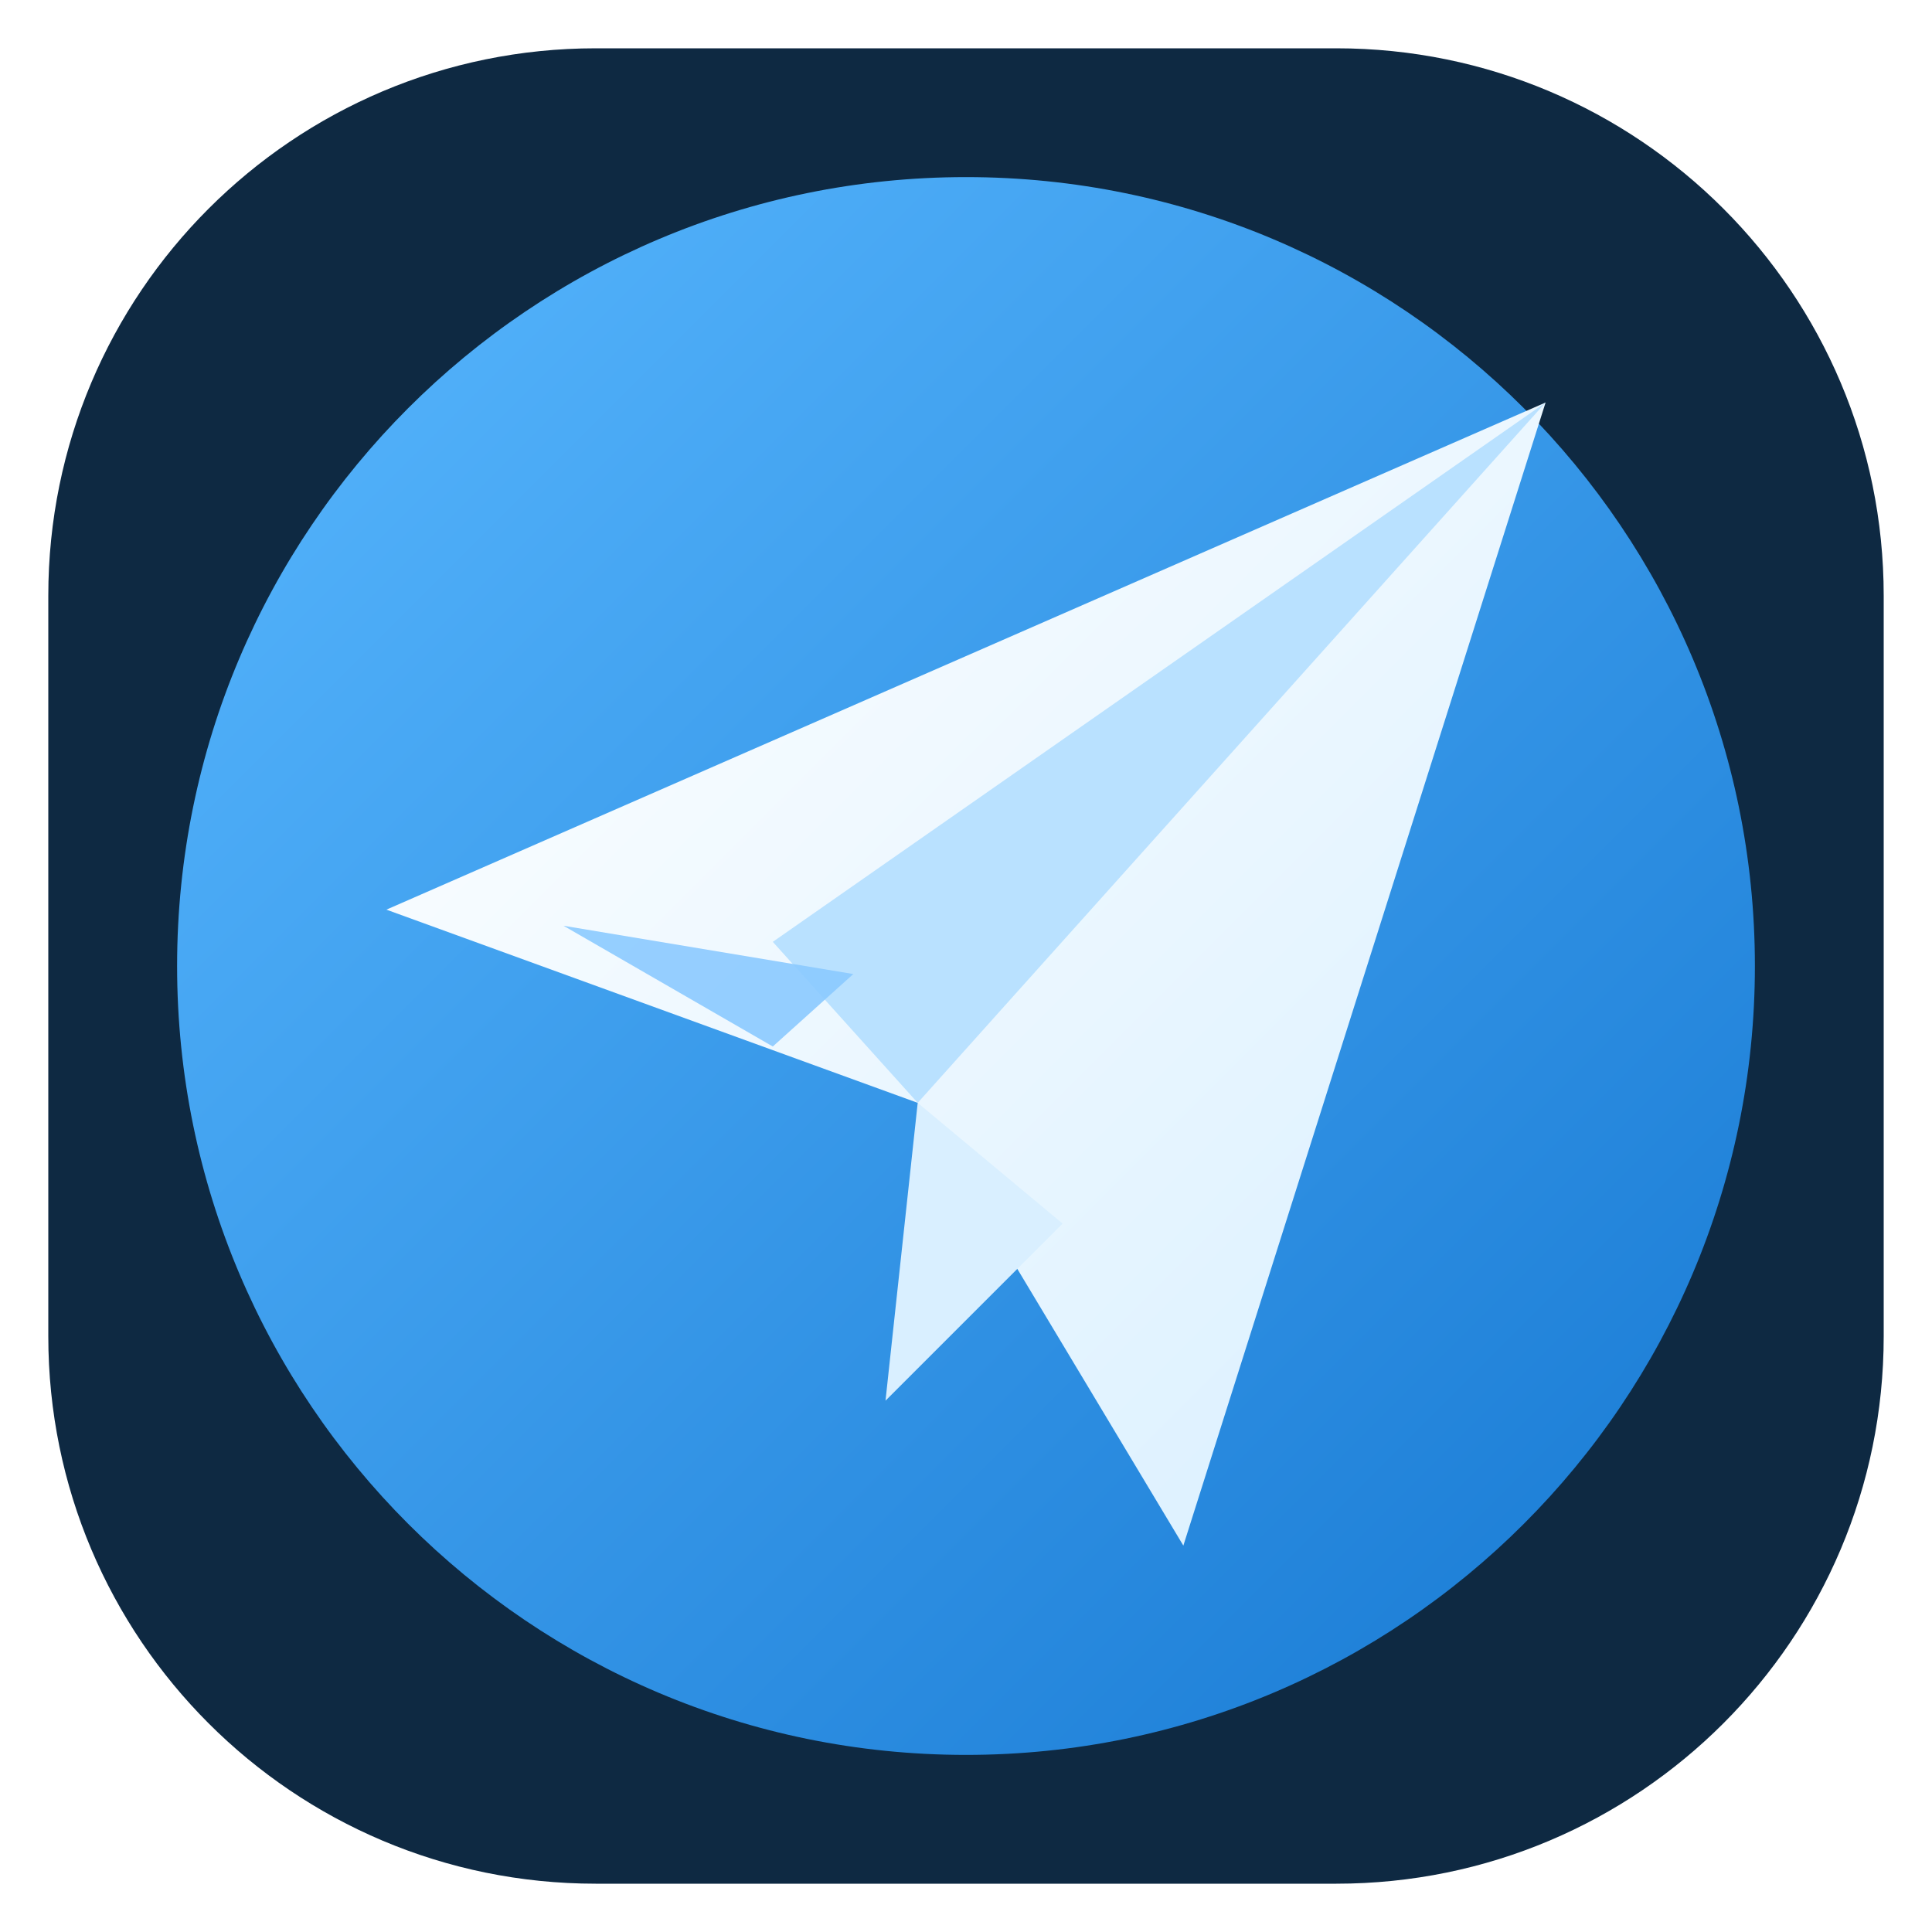
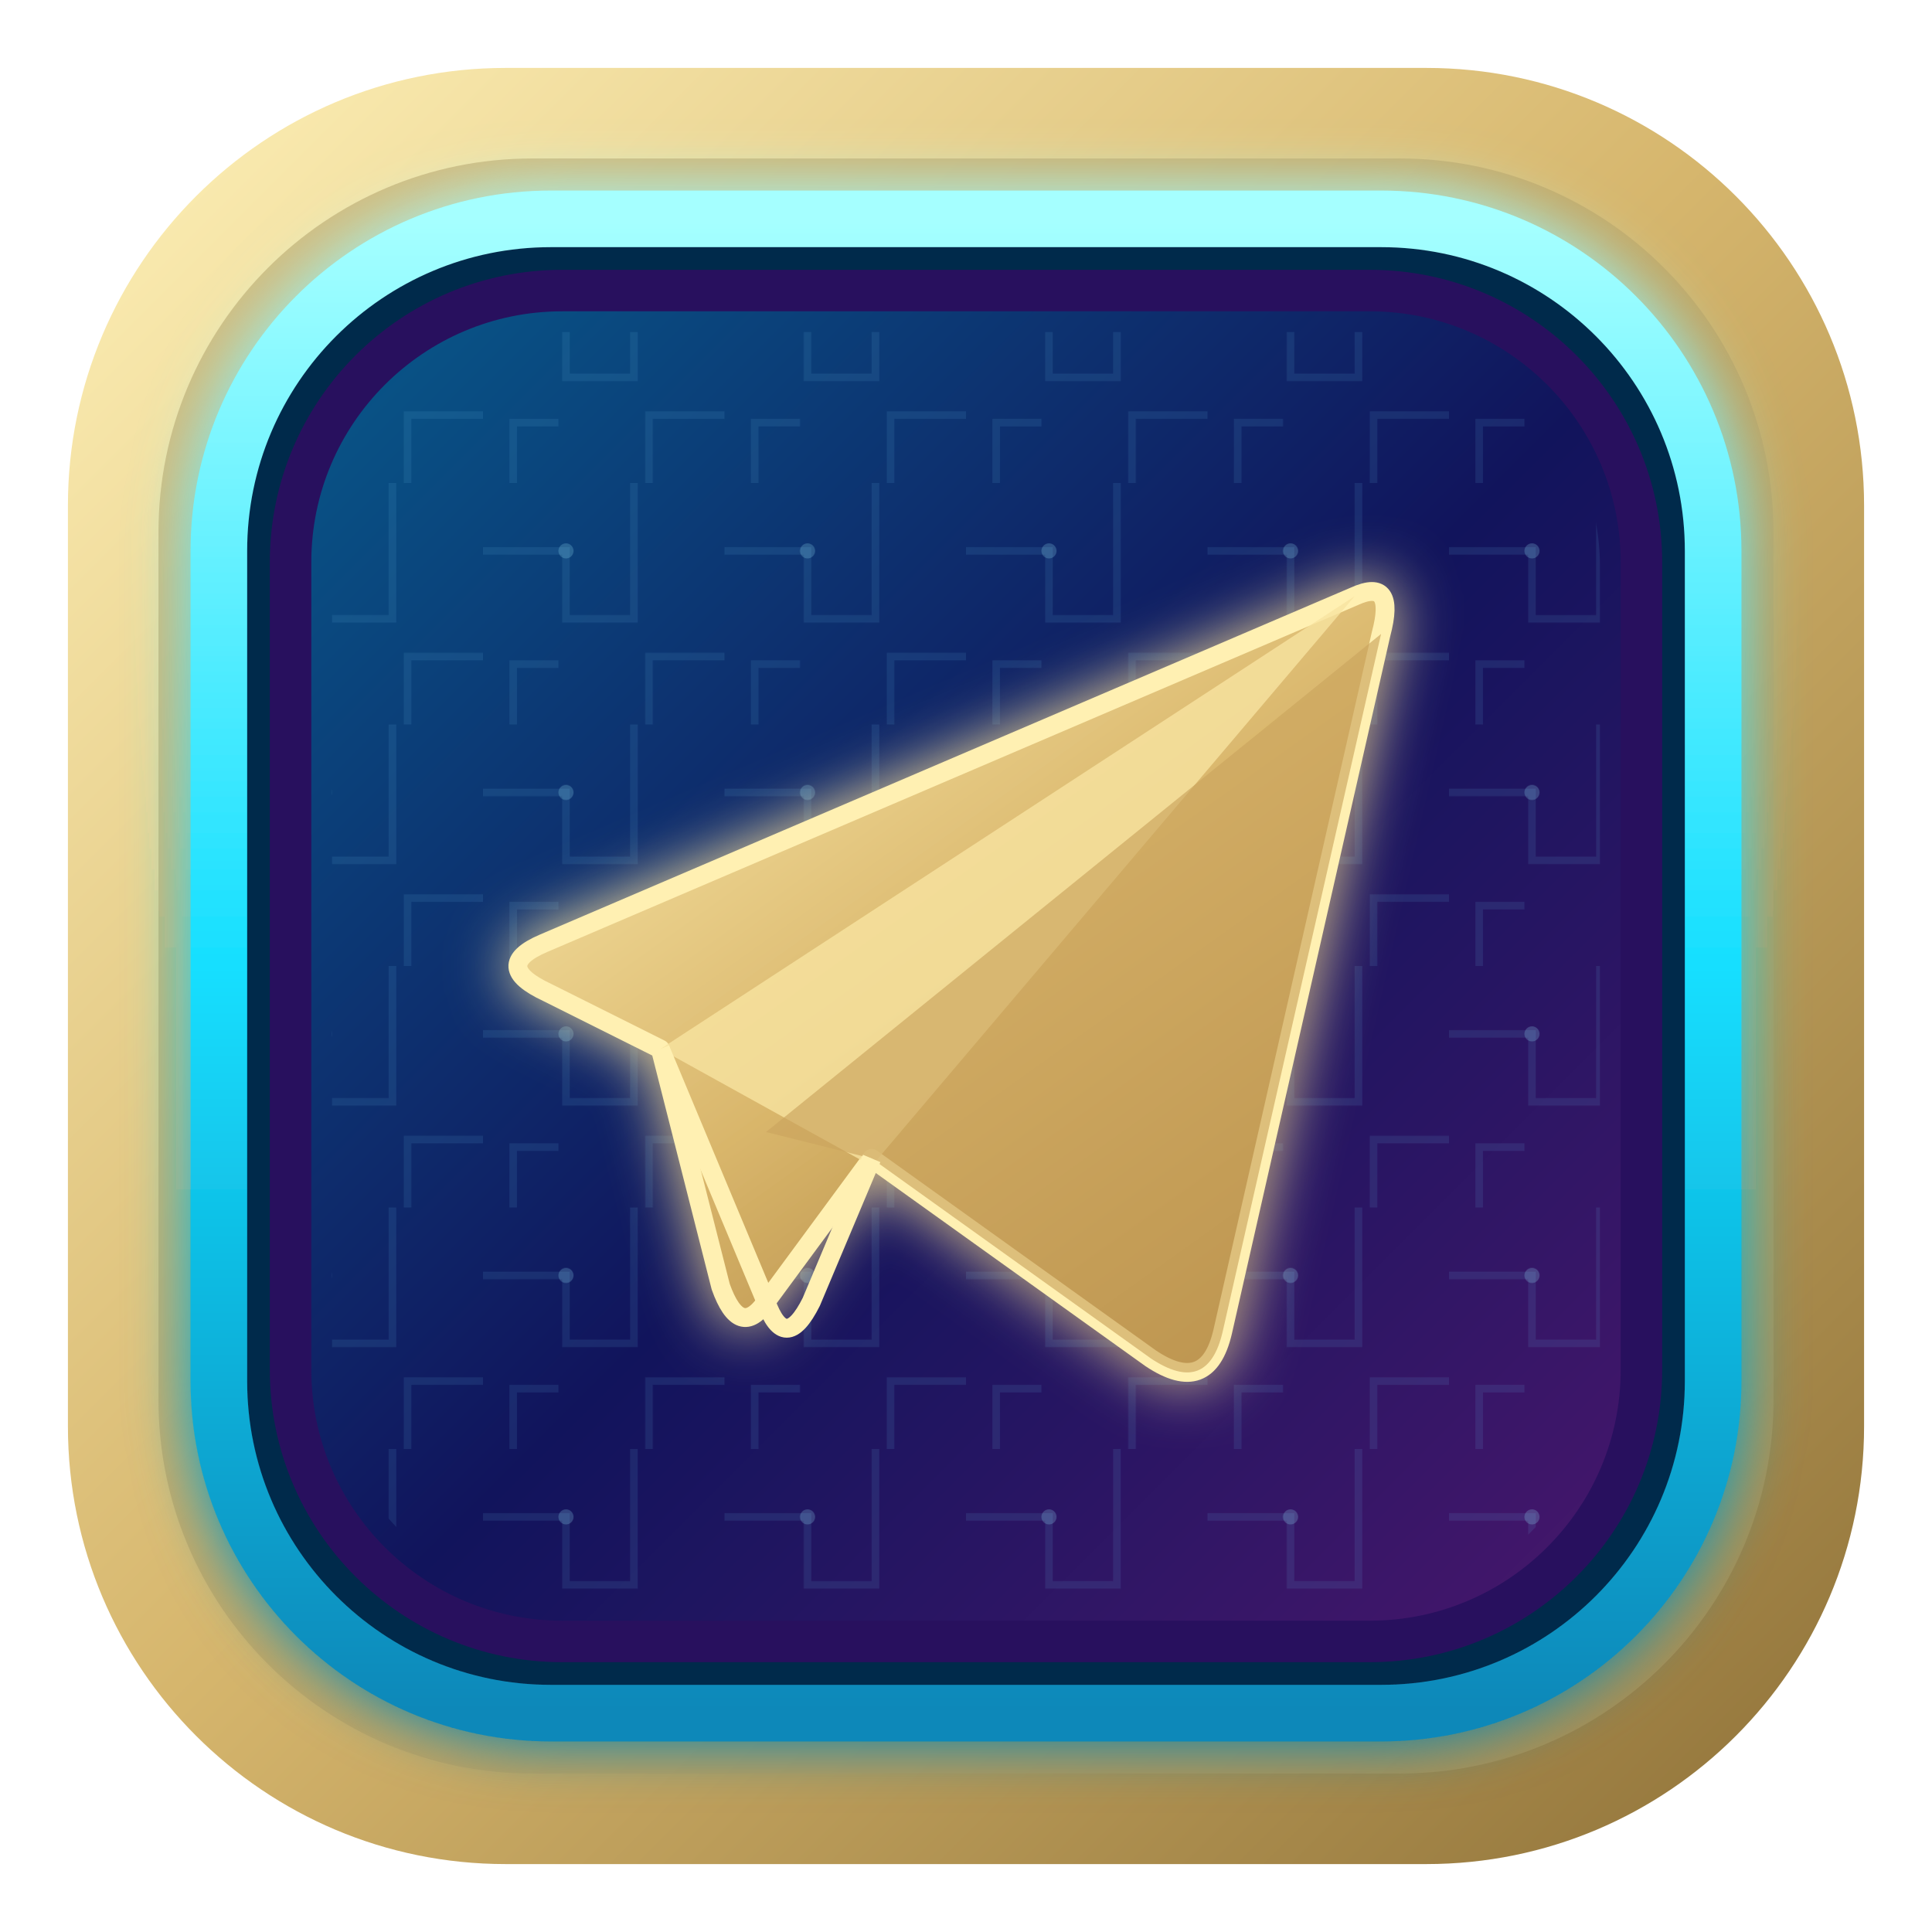
- <svg xmlns="http://www.w3.org/2000/svg" width="512" height="512" viewBox="0 0 120 120">
+ <svg xmlns="http://www.w3.org/2000/svg" width="512" height="512" viewBox="0 0 512 512">
  <defs>
-     <linearGradient id="igBlue" x1="0" y1="0" x2="1" y2="1">
-       <stop stop-color="#59b8ff" />
-       <stop offset="1" stop-color="#1678d2" />
+     <linearGradient id="goldFrame" x1="0" y1="0" x2="1" y2="1">
+       <stop stop-color="#fff2b9" />
+       <stop offset=".48" stop-color="#d6b66d" />
+       <stop offset="1" stop-color="#8e7138" />
    </linearGradient>
-     <linearGradient id="igPlane" x1="0" y1="0" x2="1" y2="1">
-       <stop stop-color="#ffffff" />
-       <stop offset="1" stop-color="#d8efff" />
+     <linearGradient id="cyan" x1="0" y1="0" x2="0" y2="1">
+       <stop stop-color="#a5ffff" />
+       <stop offset=".5" stop-color="#16dfff" />
+       <stop offset="1" stop-color="#0788b9" />
    </linearGradient>
+     <linearGradient id="inner" x1="0" y1="0" x2="1" y2="1">
+       <stop stop-color="#075c8c" />
+       <stop offset=".52" stop-color="#11145c" />
+       <stop offset="1" stop-color="#4a176d" />
+     </linearGradient>
+     <linearGradient id="plane" x1="0" y1="0" x2=".8" y2="1">
+       <stop stop-color="#fff0b3" />
+       <stop offset=".55" stop-color="#d9b66b" />
+       <stop offset="1" stop-color="#a77c39" />
+     </linearGradient>
+     <filter id="glow" x="-40%" y="-40%" width="180%" height="180%">
+       <feGaussianBlur stdDeviation="8" result="b" />
+       <feMerge>
+         <feMergeNode in="b" />
+         <feMergeNode in="SourceGraphic" />
+       </feMerge>
+     </filter>
+     <pattern id="circuit" width="64" height="64" patternUnits="userSpaceOnUse">
+       <path d="M0 18h22v18h18V0M44 64V46h20M8 64V48h12" fill="none" stroke="#66b8e8" stroke-opacity=".12" stroke-width="2" />
+       <circle cx="22" cy="18" r="2" fill="#9beeff" opacity=".22" />
+     </pattern>
  </defs>
-   <rect x="3" y="3" width="114" height="114" rx="34" fill="#0e2942" />
-   <circle cx="60" cy="60" r="49" fill="url(#igBlue)" />
-   <path d="M24 56.5 96 25 73.5 96 57 68.5 24 56.5Z" fill="url(#igPlane)" />
-   <path d="M57 68.5 96 25 48 58.5Z" fill="#b9e1ff" />
-   <path d="M57 68.5 55 87 66 76" fill="#d9efff" />
-   <path d="M35 57.5 53 60.5 48 65Z" fill="#8bcaff" opacity=".9" />
+   <rect x="18" y="18" width="476" height="476" rx="116" fill="url(#goldFrame)" />
+   <rect x="42" y="42" width="428" height="428" rx="99" fill="#b79a5d" opacity=".55" />
+   <rect x="58" y="58" width="396" height="396" rx="88" fill="#062b4b" stroke="url(#cyan)" stroke-width="15" filter="url(#glow)" />
+   <rect x="77" y="77" width="358" height="358" rx="72" fill="url(#inner)" stroke="#28105e" stroke-width="11" />
+   <rect x="88" y="88" width="336" height="336" rx="62" fill="url(#circuit)" />
+   <path d="M144 250 359 158Q370 153 366 168L324 353Q320 370 305 360L231 307 203 345Q196 355 191 341L175 278 145 263Q130 256 144 250Z" fill="url(#plane)" stroke="#fff0b2" stroke-width="5" stroke-linejoin="round" filter="url(#glow)" />
+   <path d="m175 278 184-120-128 151Z" fill="#f8e3a0" opacity=".8" />
+   <path d="m231 307 74 53q15 10 19-7l42-185-163 132Z" fill="#cba45d" opacity=".65" />
+   <path d="m175 278 28 67q5 14 12 0l16-38" fill="none" stroke="#fff0b2" stroke-width="5" stroke-linejoin="round" />
</svg>
